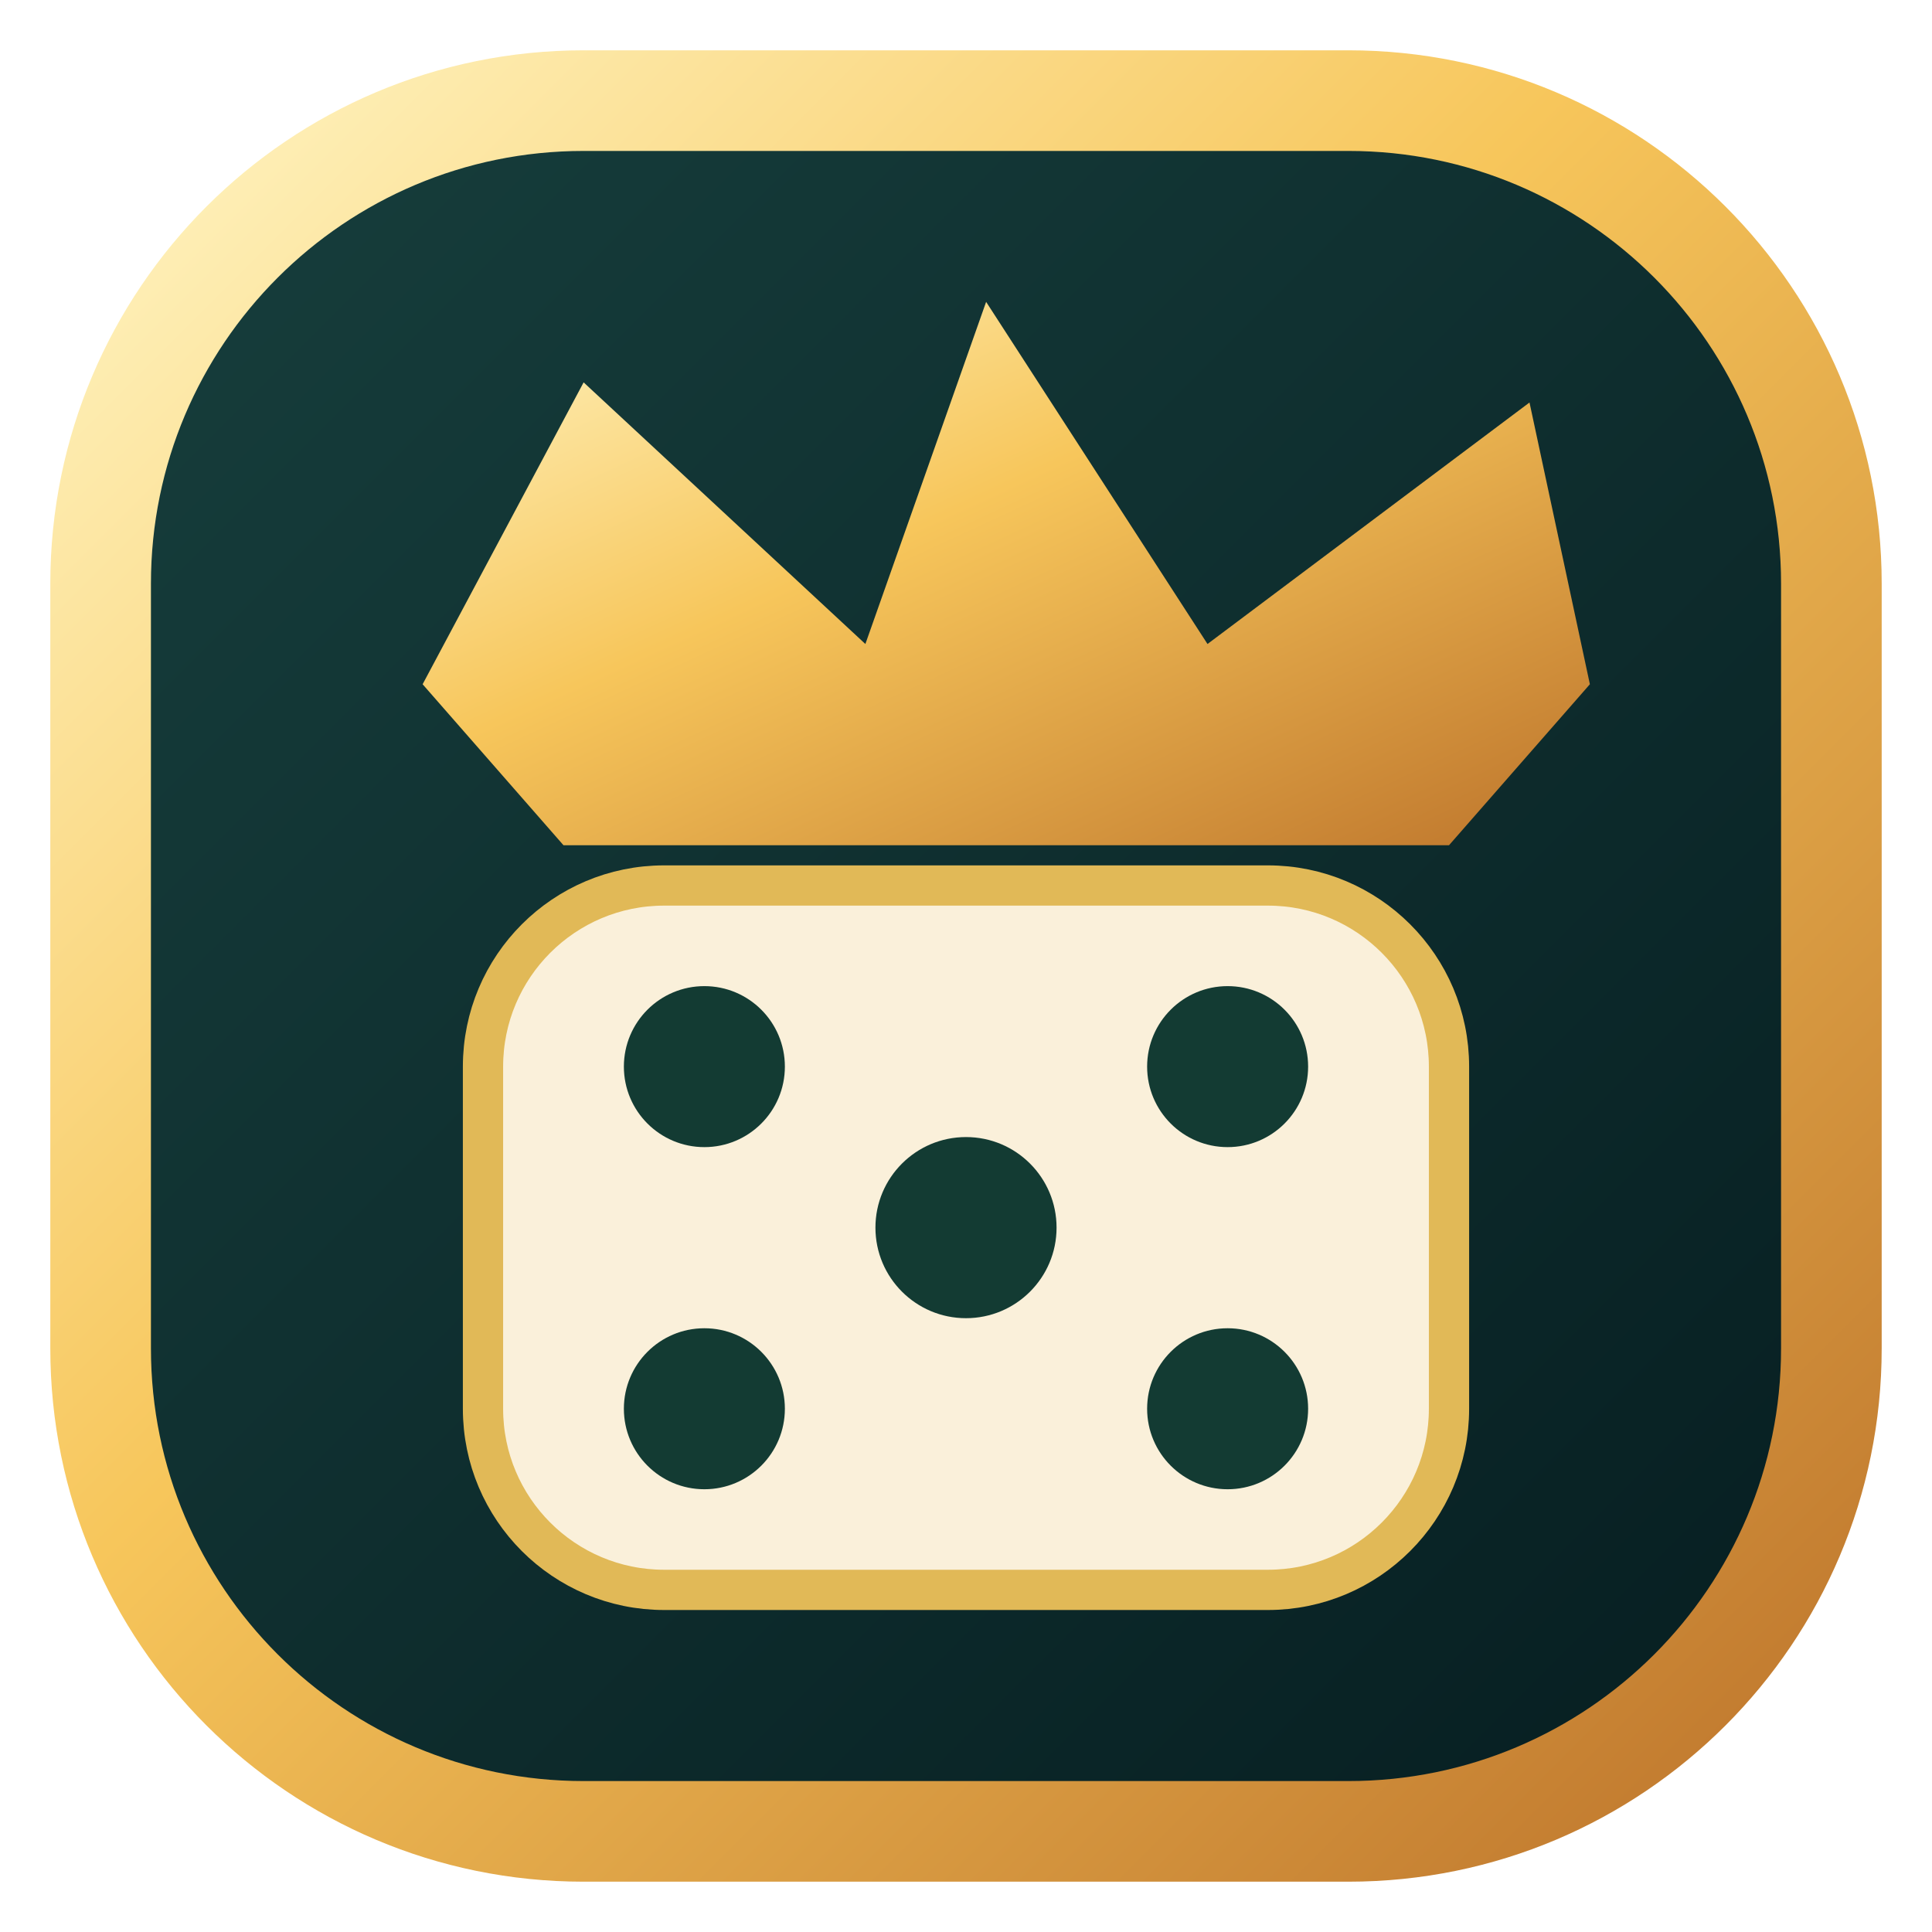
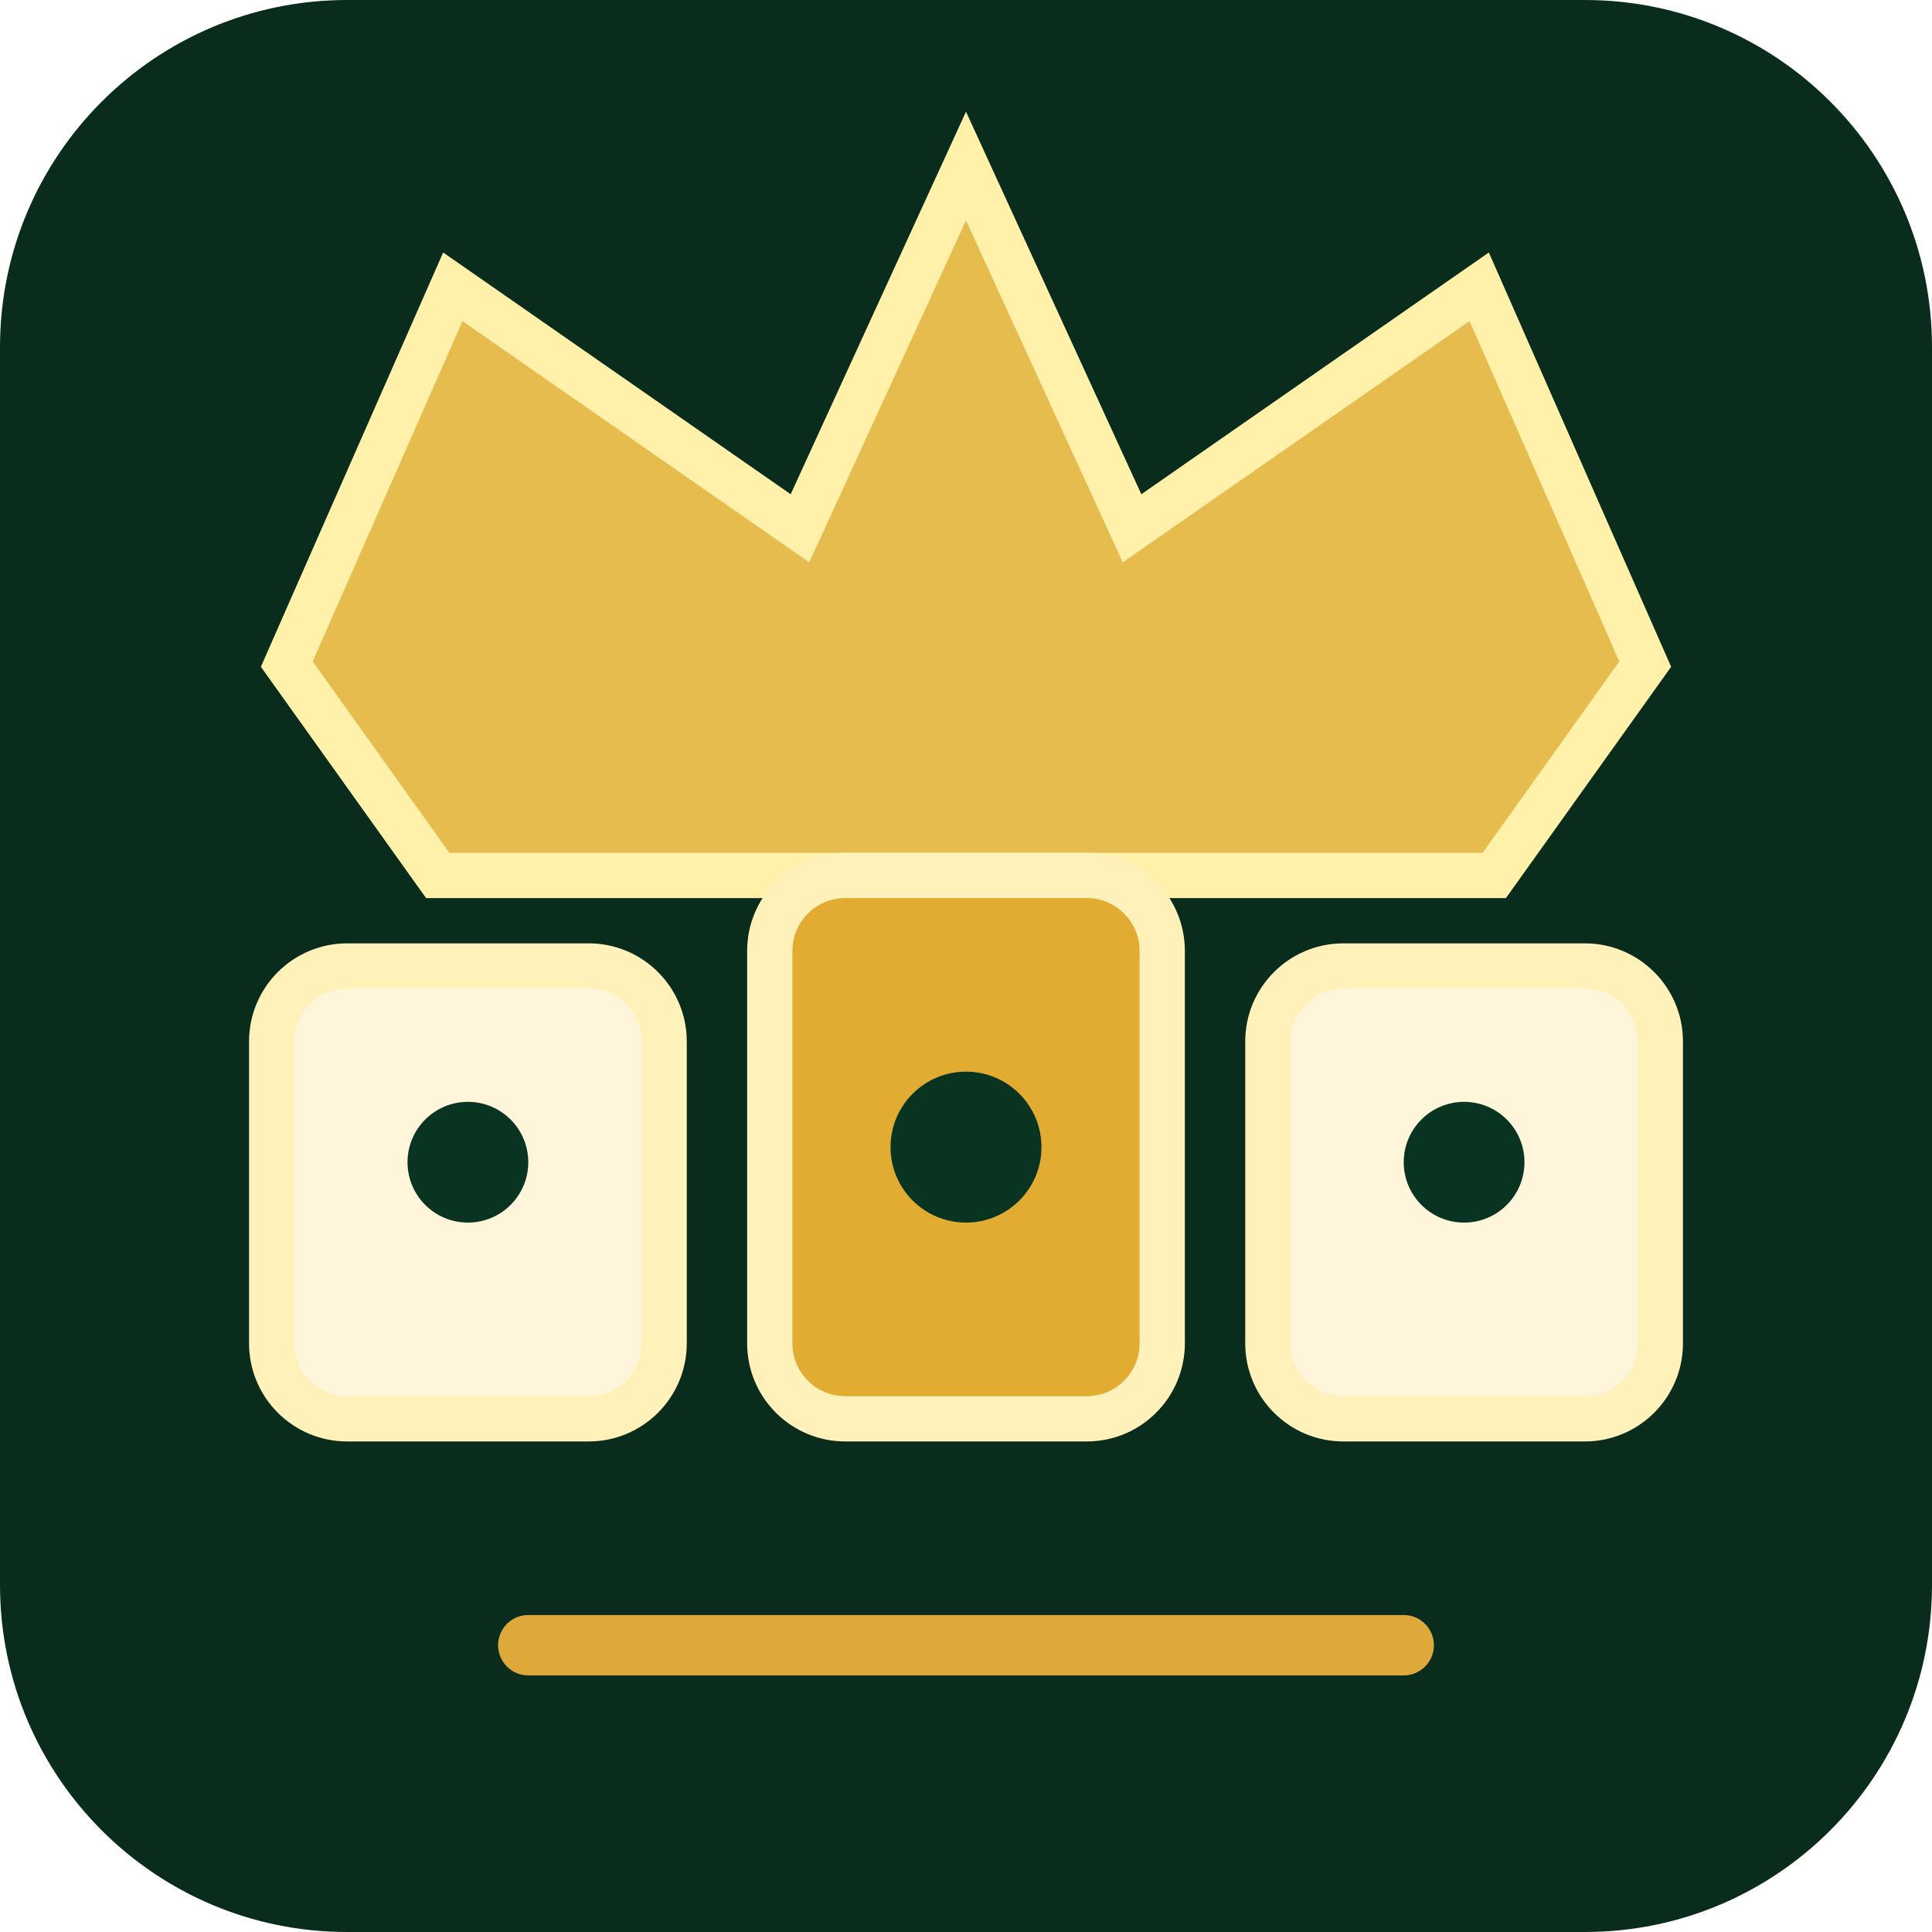
- <svg xmlns="http://www.w3.org/2000/svg" viewBox="0 0 96 96">
-   <defs>
-     <linearGradient id="g" x1="0" x2="1" y2="1">
-       <stop stop-color="#fff5c4" />
-       <stop offset=".42" stop-color="#f7c65b" />
-       <stop offset="1" stop-color="#bd742b" />
-     </linearGradient>
-     <linearGradient id="n" x2="1" y2="1">
-       <stop stop-color="#173f3d" />
-       <stop offset="1" stop-color="#061d20" />
-     </linearGradient>
-   </defs>
-   <rect width="86" height="86" x="5" y="5" rx="24" fill="url(#n)" stroke="url(#g)" stroke-width="5" />
-   <path d="M21 34 29 19 43 32 49 15 60 32 76 20 79 34 72 42 28 42Z" fill="url(#g)" />
-   <rect x="24" y="44" width="48" height="35" rx="9" fill="#faf0da" stroke="#e1b957" stroke-width="2" />
-   <g fill="#133b33">
-     <circle cx="35" cy="53" r="4" />
-     <circle cx="61" cy="53" r="4" />
-     <circle cx="48" cy="61" r="4.5" />
-     <circle cx="35" cy="70" r="4" />
-     <circle cx="61" cy="70" r="4" />
+ <svg xmlns="http://www.w3.org/2000/svg" viewBox="0 0 128 128">
+   <rect width="128" height="128" rx="23" fill="#092c1c" />
+   <path d="M19 44 30 19 53 35 64 11 75 35 98 19 109 44 99 58H29Z" fill="#e7bc4f" stroke="#fff1a9" stroke-width="3" />
+   <g stroke="#fff1b9" stroke-width="3">
+     <rect x="18" y="64" width="26" height="30" rx="5" fill="#fff5db" />
+     <rect x="51" y="58" width="26" height="36" rx="5" fill="#e2ac32" />
+     <rect x="84" y="64" width="26" height="30" rx="5" fill="#fff5db" />
  </g>
+   <g fill="#083421">
+     <circle cx="31" cy="77" r="4" />
+     <circle cx="64" cy="76" r="5" />
+     <circle cx="97" cy="77" r="4" />
+   </g>
+   <path d="M35 109H93" stroke="#dfa83a" stroke-width="4" stroke-linecap="round" />
</svg>
